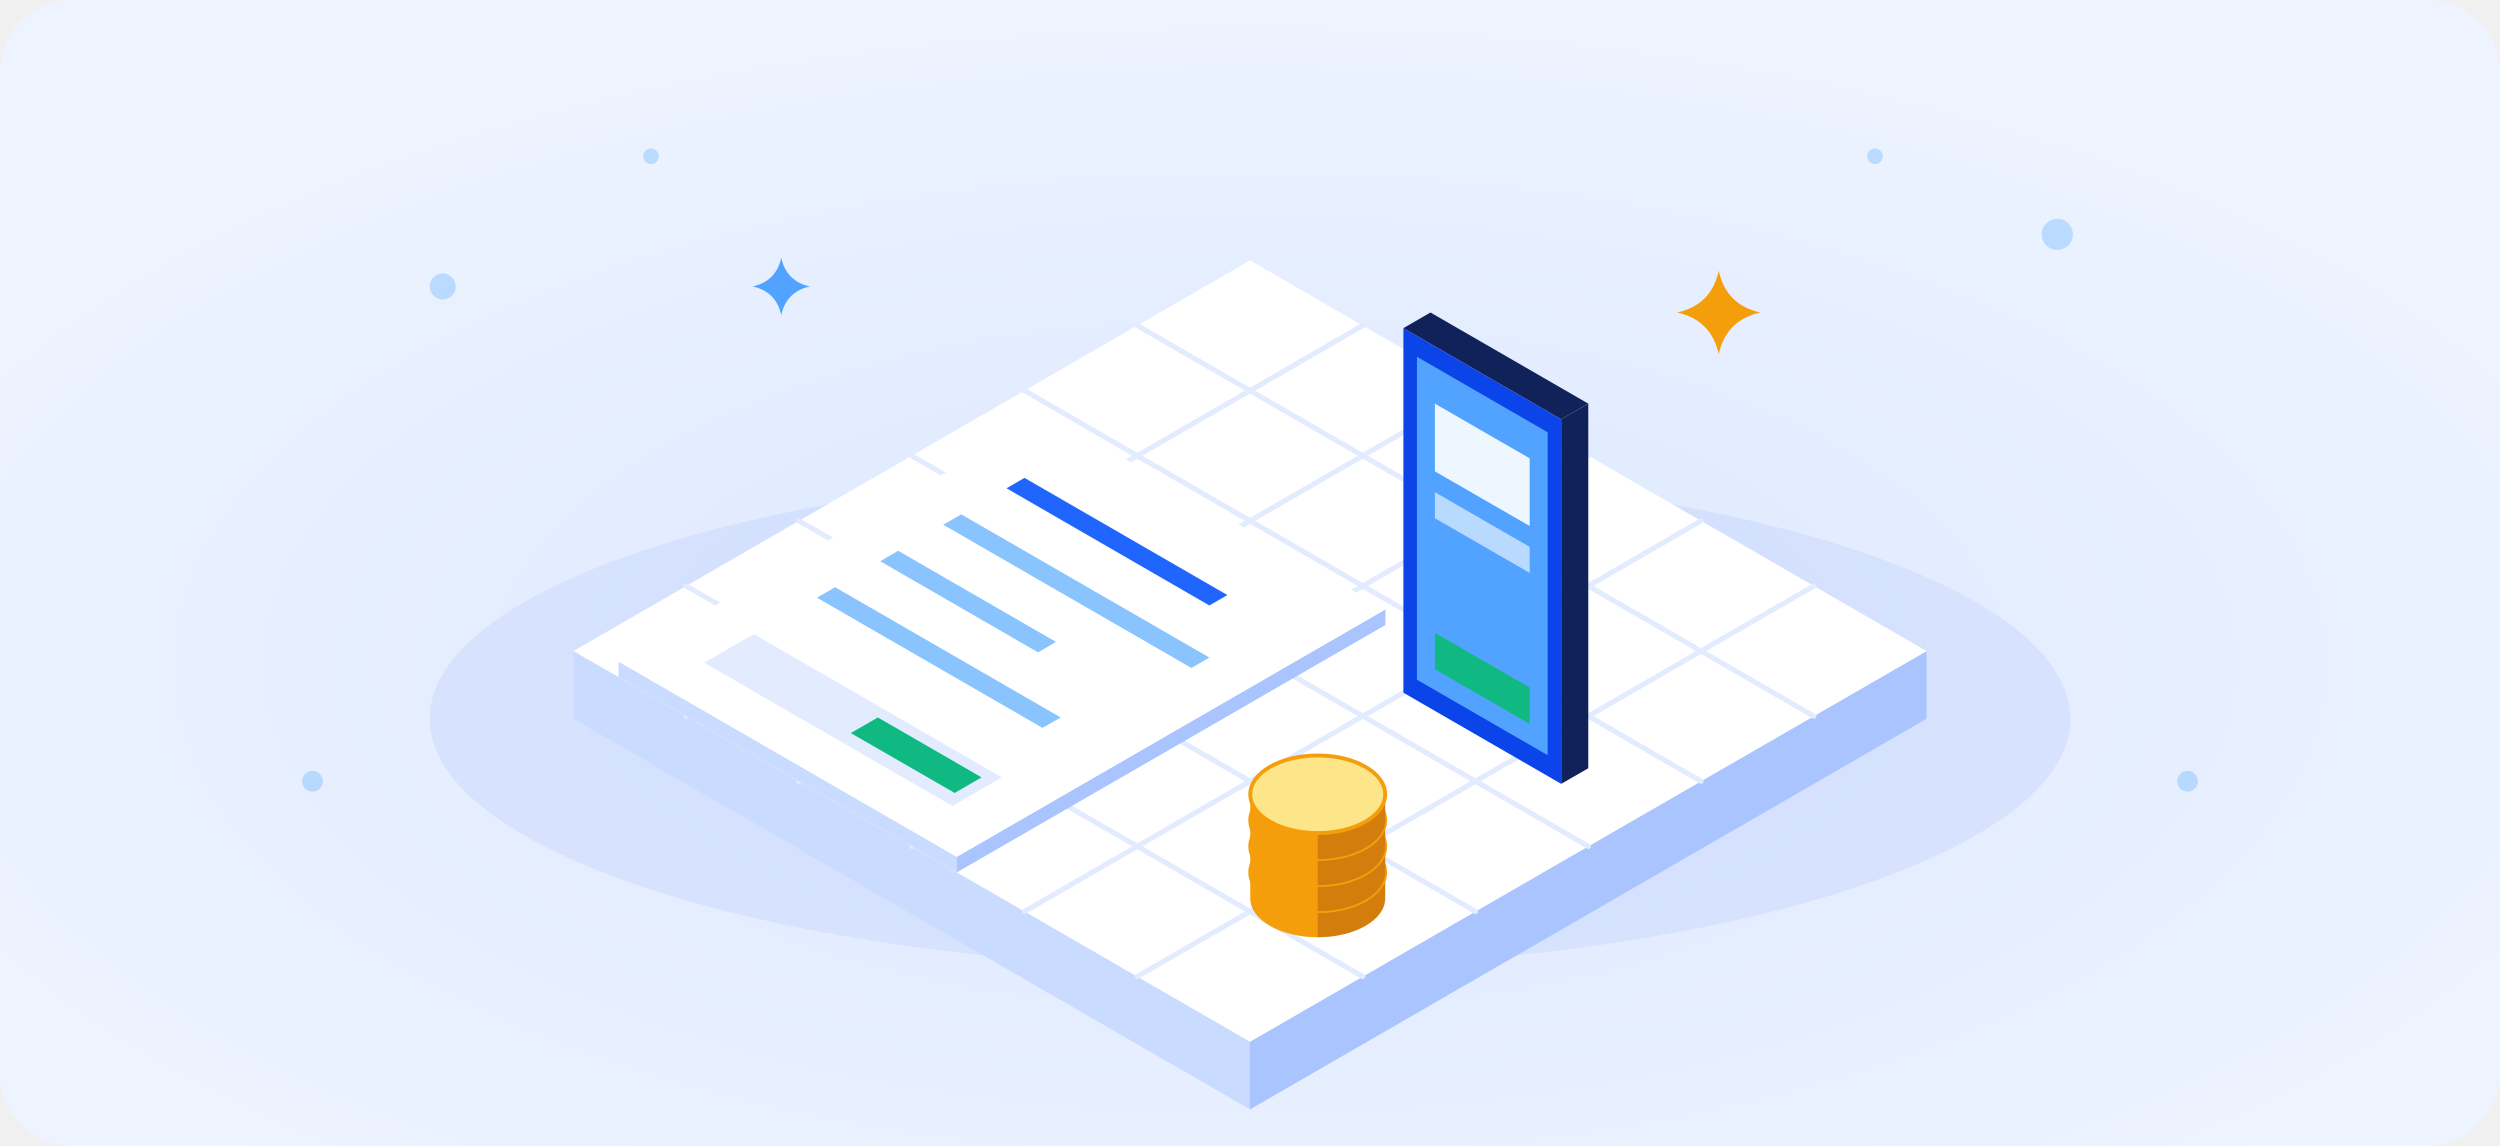
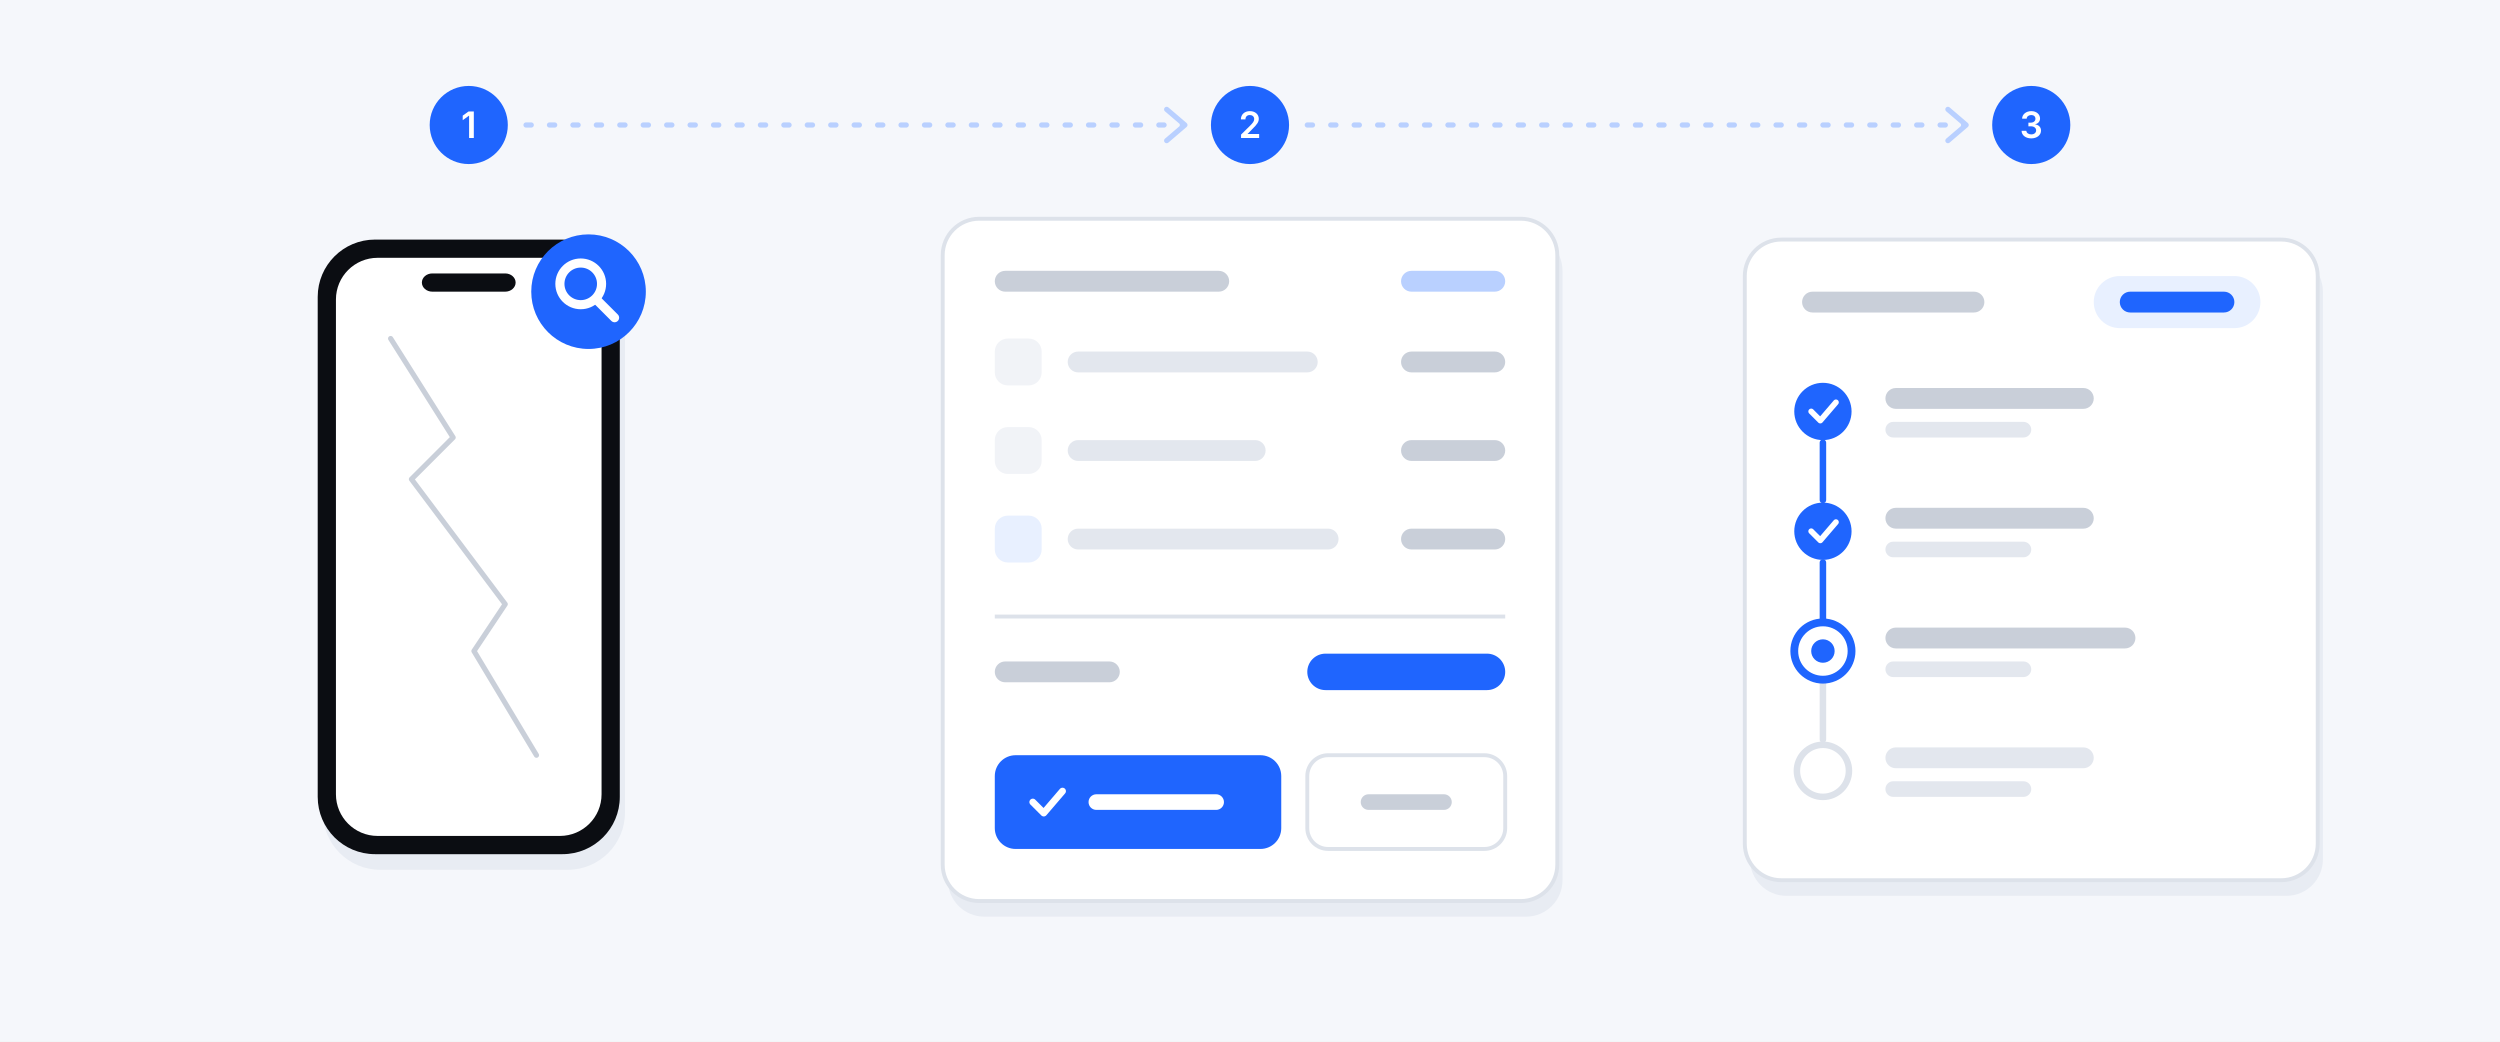
- <svg xmlns="http://www.w3.org/2000/svg" width="960" height="440" viewBox="0 0 960 440">
-   <defs>
-     <radialGradient id="bg" cx="50%" cy="58%" r="60%">
-       <stop offset="0" stop-color="#dbe7ff" />
-       <stop offset="1" stop-color="#eef4ff" />
-     </radialGradient>
-   </defs>
-   <rect width="960" height="440" rx="28" fill="url(#bg)" />
-   <circle cx="170" cy="110" r="5" fill="#89c4ff" opacity="0.5" />
-   <circle cx="790" cy="90" r="6" fill="#89c4ff" opacity="0.5" />
-   <circle cx="840" cy="300" r="4" fill="#89c4ff" opacity="0.5" />
-   <circle cx="120" cy="300" r="4" fill="#89c4ff" opacity="0.5" />
-   <circle cx="720" cy="60" r="3" fill="#89c4ff" opacity="0.5" />
-   <circle cx="250" cy="60" r="3" fill="#89c4ff" opacity="0.5" />
-   <ellipse cx="480" cy="276.0" rx="315.0" ry="96.0" fill="#0b45ea" opacity="0.07" />
-   <polygon points="220.2,250.0 480.0,400.0 480.0,426.0 220.2,276.0" fill="#c9dbff" />
-   <polygon points="739.8,250.0 480.0,400.0 480.0,426.0 739.8,276.0" fill="#a9c4ff" />
-   <polygon points="480.0,100.0 739.8,250.0 480.0,400.0 220.2,250.0" fill="#ffffff" />
-   <line x1="523.3" y1="125.0" x2="263.5" y2="275.0" stroke="#e3ecff" stroke-width="2" stroke-linecap="round" />
-   <line x1="436.7" y1="125.0" x2="696.5" y2="275.0" stroke="#e3ecff" stroke-width="2" stroke-linecap="round" />
-   <line x1="566.6" y1="150.0" x2="306.8" y2="300.0" stroke="#e3ecff" stroke-width="2" stroke-linecap="round" />
-   <line x1="393.4" y1="150.0" x2="653.2" y2="300.0" stroke="#e3ecff" stroke-width="2" stroke-linecap="round" />
-   <line x1="609.9" y1="175.0" x2="350.1" y2="325.0" stroke="#e3ecff" stroke-width="2" stroke-linecap="round" />
-   <line x1="350.1" y1="175.0" x2="609.9" y2="325.0" stroke="#e3ecff" stroke-width="2" stroke-linecap="round" />
-   <line x1="653.2" y1="200.0" x2="393.4" y2="350.0" stroke="#e3ecff" stroke-width="2" stroke-linecap="round" />
-   <line x1="306.8" y1="200.0" x2="566.6" y2="350.0" stroke="#e3ecff" stroke-width="2" stroke-linecap="round" />
-   <line x1="696.5" y1="225.0" x2="436.7" y2="375.0" stroke="#e3ecff" stroke-width="2" stroke-linecap="round" />
-   <line x1="263.5" y1="225.0" x2="523.3" y2="375.0" stroke="#e3ecff" stroke-width="2" stroke-linecap="round" />
-   <polygon points="237.5,254.0 367.4,329.0 367.4,335.0 237.5,260.0" fill="#c9dbff" />
-   <polygon points="532.0,234.0 367.4,329.0 367.4,335.0 532.0,240.0" fill="#a9c4ff" />
-   <polygon points="402.1,159.0 532.0,234.0 367.4,329.0 237.5,254.0" fill="#ffffff" />
-   <polygon points="393.4,183.5 471.3,228.5 464.4,232.5 386.5,187.5" fill="#1F65FE" />
-   <polygon points="369.1,197.5 464.4,252.5 457.5,256.5 362.2,201.5" fill="#89c4ff" />
-   <polygon points="344.9,211.5 405.5,246.5 398.6,250.5 338.0,215.5" fill="#89c4ff" />
-   <polygon points="320.7,225.5 407.3,275.5 400.3,279.5 313.7,229.5" fill="#89c4ff" />
-   <polygon points="289.5,243.5 384.7,298.5 365.7,309.5 270.4,254.5" fill="#e3ecff" />
-   <polygon points="337.1,275.5 376.9,298.5 366.6,304.5 326.7,281.5" fill="#10b981" />
-   <polygon points="538.9,126.0 599.5,161.0 599.5,301.0 538.9,266.0" fill="#0b45ea" />
-   <polygon points="609.9,155.0 599.5,161.0 599.5,301.0 609.9,295.0" fill="#11225a" />
-   <polygon points="549.3,120.0 609.9,155.0 599.5,161.0 538.9,126.0" fill="#11225a" />
-   <polygon points="544.1,137.0 594.3,166.0 594.3,290.0 544.1,261.0" fill="#51a3ff" />
-   <polygon points="551.0,155.0 587.4,176.0 587.4,202.0 551.0,181.0" fill="#ffffff" opacity="0.9" />
-   <polygon points="551.0,189.0 587.4,210.0 587.4,220.0 551.0,199.0" fill="#ffffff" opacity="0.6" />
-   <polygon points="551.0,243.0 587.4,264.0 587.4,278.0 551.0,257.0" fill="#10b981" />
-   <path d="M480.1,345.0 A25.9,14.9 0 0 0 531.9,345.0 L531.9,335.0 L480.1,335.0 Z" fill="#f59e0b" />
-   <path d="M506.0,359.9 A25.9,14.9 0 0 0 531.9,345.0 L531.9,335.0 L506.0,335.0 Z" fill="#92400e" opacity="0.35" />
-   <ellipse cx="506.0" cy="335.0" rx="25.9" ry="14.9" fill="#fde68a" stroke="#f59e0b" stroke-width="1.5" />
-   <path d="M480.1,335.0 A25.9,14.9 0 0 0 531.9,335.0 L531.9,325.0 L480.1,325.0 Z" fill="#f59e0b" />
-   <path d="M506.0,349.9 A25.9,14.9 0 0 0 531.9,335.0 L531.9,325.0 L506.0,325.0 Z" fill="#92400e" opacity="0.35" />
-   <ellipse cx="506.0" cy="325.0" rx="25.9" ry="14.9" fill="#fde68a" stroke="#f59e0b" stroke-width="1.5" />
-   <path d="M480.1,325.0 A25.9,14.9 0 0 0 531.9,325.0 L531.9,315.0 L480.1,315.0 Z" fill="#f59e0b" />
-   <path d="M506.0,339.9 A25.9,14.9 0 0 0 531.9,325.0 L531.9,315.0 L506.0,315.0 Z" fill="#92400e" opacity="0.35" />
-   <ellipse cx="506.0" cy="315.0" rx="25.9" ry="14.9" fill="#fde68a" stroke="#f59e0b" stroke-width="1.5" />
-   <path d="M480.1,315.0 A25.9,14.9 0 0 0 531.9,315.0 L531.9,305.0 L480.1,305.0 Z" fill="#f59e0b" />
-   <path d="M506.0,329.9 A25.9,14.9 0 0 0 531.9,315.0 L531.9,305.0 L506.0,305.0 Z" fill="#92400e" opacity="0.35" />
-   <ellipse cx="506.0" cy="305.0" rx="25.9" ry="14.9" fill="#fde68a" stroke="#f59e0b" stroke-width="1.5" />
-   <path d="M660,104 Q662.88,117.12 676,120 Q662.88,122.88 660,136 Q657.12,122.88 644,120 Q657.12,117.12 660,104 Z" fill="#f59e0b" />
-   <path d="M300,99 Q301.98,108.02 311,110 Q301.98,111.98 300,121 Q298.02,111.98 289,110 Q298.02,108.02 300,99 Z" fill="#51a3ff" />
+ <svg xmlns="http://www.w3.org/2000/svg" width="960" height="400" viewBox="0 0 960 400">
+   <rect width="960" height="400" fill="#f5f7fb" />
+   <path d="M202,48 L454,48" fill="none" stroke="#b9d0ff" stroke-width="2" stroke-linecap="round" stroke-linejoin="round" stroke-dasharray="2 7" />
+   <path d="M448,42 L455,48 L448,54" fill="none" stroke="#b9d0ff" stroke-width="2" stroke-linecap="round" stroke-linejoin="round" />
+   <path d="M502,48 L754,48" fill="none" stroke="#b9d0ff" stroke-width="2" stroke-linecap="round" stroke-linejoin="round" stroke-dasharray="2 7" />
+   <path d="M748,42 L755,48 L748,54" fill="none" stroke="#b9d0ff" stroke-width="2" stroke-linecap="round" stroke-linejoin="round" />
+   <circle cx="180" cy="48" r="15" fill="#1F65FE" />
+   <text x="180" y="53" text-anchor="middle" font-family="Inter,Arial,Helvetica,sans-serif" font-size="14" font-weight="600" fill="#ffffff">1</text>
+   <circle cx="480" cy="48" r="15" fill="#1F65FE" />
+   <text x="480" y="53" text-anchor="middle" font-family="Inter,Arial,Helvetica,sans-serif" font-size="14" font-weight="600" fill="#ffffff">2</text>
+   <circle cx="780" cy="48" r="15" fill="#1F65FE" />
+   <text x="780" y="53" text-anchor="middle" font-family="Inter,Arial,Helvetica,sans-serif" font-size="14" font-weight="600" fill="#ffffff">3</text>
+   <rect x="124" y="98" width="116" height="236" rx="22" fill="#e8ecf3" />
+   <rect x="122" y="92" width="116" height="236" rx="22" fill="#0b0d12" />
+   <rect x="129" y="99" width="102" height="222" rx="16" fill="#ffffff" />
+   <rect x="162" y="105" width="36" height="7" rx="4" fill="#0b0d12" />
+   <path d="M150,130 L174,168 L158,184 L194,232 L182,250 L206,290" fill="none" stroke="#c9cfd9" stroke-width="2" stroke-linecap="round" stroke-linejoin="round" />
+   <circle cx="226" cy="112" r="22" fill="#1F65FE" />
+   <circle cx="223" cy="109" r="8" fill="none" stroke="#ffffff" stroke-width="3.5" />
+   <path d="M229,115 L236,122" fill="none" stroke="#ffffff" stroke-width="3.5" stroke-linecap="round" stroke-linejoin="round" />
+   <rect x="364" y="90" width="236" height="262" rx="14" fill="#e8ecf3" />
+   <rect x="362" y="84" width="236" height="262" rx="14" fill="#ffffff" stroke="#dde2ea" stroke-width="1.5" />
+   <rect x="382" y="104" width="90" height="8" rx="4" fill="#c9cfd9" />
+   <rect x="538" y="104" width="40" height="8" rx="4" fill="#b9d0ff" />
+   <rect x="382" y="130" width="18" height="18" rx="5" fill="#f1f3f7" />
+   <rect x="410" y="135" width="96" height="8" rx="4" fill="#e3e7ee" />
+   <rect x="538" y="135" width="40" height="8" rx="4" fill="#c9cfd9" />
+   <rect x="382" y="164" width="18" height="18" rx="5" fill="#f1f3f7" />
+   <rect x="410" y="169" width="76" height="8" rx="4" fill="#e3e7ee" />
+   <rect x="538" y="169" width="40" height="8" rx="4" fill="#c9cfd9" />
+   <rect x="382" y="198" width="18" height="18" rx="5" fill="#e8f0ff" />
+   <rect x="410" y="203" width="104" height="8" rx="4" fill="#e3e7ee" />
+   <rect x="538" y="203" width="40" height="8" rx="4" fill="#c9cfd9" />
+   <rect x="382" y="236" width="196" height="1.5" rx="0" fill="#dde2ea" />
+   <rect x="382" y="254" width="48" height="8" rx="4" fill="#c9cfd9" />
+   <rect x="502" y="251" width="76" height="14" rx="7" fill="#1F65FE" />
+   <rect x="382" y="290" width="110" height="36" rx="8" fill="#1F65FE" />
+   <path d="M396.6,308 L400.8,312.2 L408,303.8" fill="none" stroke="#ffffff" stroke-width="2.64" stroke-linecap="round" stroke-linejoin="round" />
+   <rect x="418" y="305" width="52" height="6" rx="3" fill="#ffffff" />
+   <rect x="502" y="290" width="76" height="36" rx="8" fill="#ffffff" stroke="#dde2ea" stroke-width="1.5" />
+   <rect x="522.52" y="305" width="34.96" height="6" rx="3" fill="#c9cfd9" />
+   <rect x="672" y="98" width="220" height="246" rx="14" fill="#e8ecf3" />
+   <rect x="670" y="92" width="220" height="246" rx="14" fill="#ffffff" stroke="#dde2ea" stroke-width="1.5" />
+   <rect x="692" y="112" width="70" height="8" rx="4" fill="#c9cfd9" />
+   <rect x="804" y="106" width="64" height="20" rx="10" fill="#e8f0ff" />
+   <rect x="814" y="112" width="44" height="8" rx="4" fill="#1F65FE" />
+   <path d="M700,170 L700,192" fill="none" stroke="#1F65FE" stroke-width="2.5" stroke-linecap="round" stroke-linejoin="round" />
+   <circle cx="700" cy="158" r="11" fill="#1F65FE" />
+   <path d="M695.5,158 L699,161.5 L705,154.5" fill="none" stroke="#ffffff" stroke-width="2.2" stroke-linecap="round" stroke-linejoin="round" />
+   <rect x="724" y="149" width="80" height="8" rx="4" fill="#c9cfd9" />
+   <rect x="724" y="162" width="56" height="6" rx="3" fill="#e3e7ee" />
+   <path d="M700,216 L700,238" fill="none" stroke="#1F65FE" stroke-width="2.5" stroke-linecap="round" stroke-linejoin="round" />
+   <circle cx="700" cy="204" r="11" fill="#1F65FE" />
+   <path d="M695.5,204 L699,207.5 L705,200.5" fill="none" stroke="#ffffff" stroke-width="2.2" stroke-linecap="round" stroke-linejoin="round" />
+   <rect x="724" y="195" width="80" height="8" rx="4" fill="#c9cfd9" />
+   <rect x="724" y="208" width="56" height="6" rx="3" fill="#e3e7ee" />
+   <path d="M700,262 L700,284" fill="none" stroke="#dde2ea" stroke-width="2.5" stroke-linecap="round" stroke-linejoin="round" />
+   <circle cx="700" cy="250" r="11" fill="#ffffff" stroke="#1F65FE" stroke-width="3" />
+   <circle cx="700" cy="250" r="4.5" fill="#1F65FE" />
+   <rect x="724" y="241" width="96" height="8" rx="4" fill="#c9cfd9" />
+   <rect x="724" y="254" width="56" height="6" rx="3" fill="#e3e7ee" />
+   <circle cx="700" cy="296" r="10" fill="#ffffff" stroke="#dde2ea" stroke-width="2.5" />
+   <rect x="724" y="287" width="80" height="8" rx="4" fill="#e3e7ee" />
+   <rect x="724" y="300" width="56" height="6" rx="3" fill="#e3e7ee" />
</svg>
